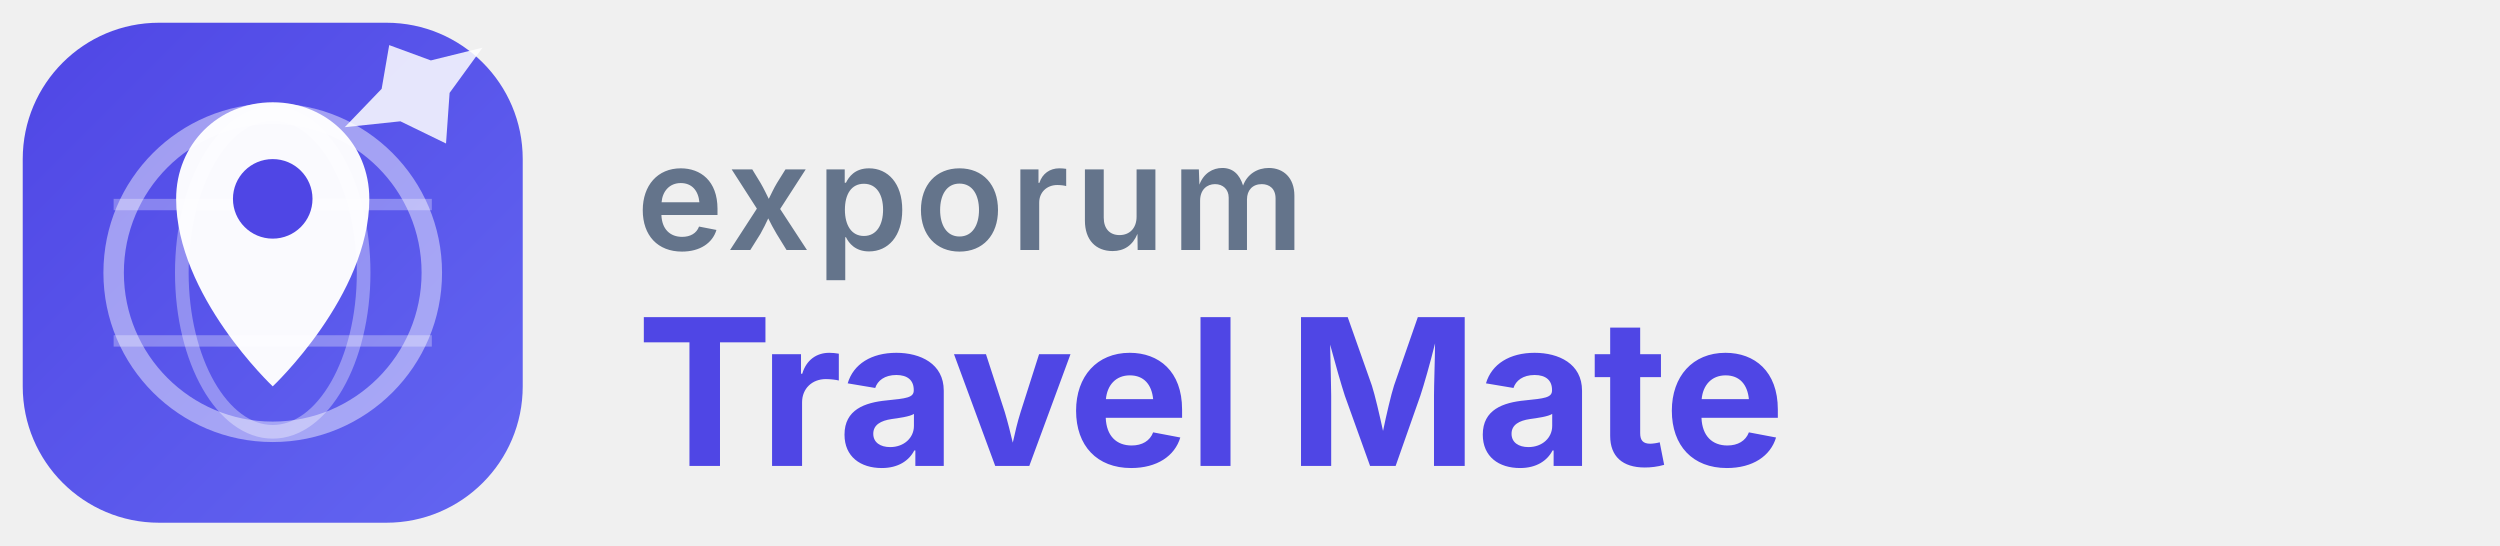
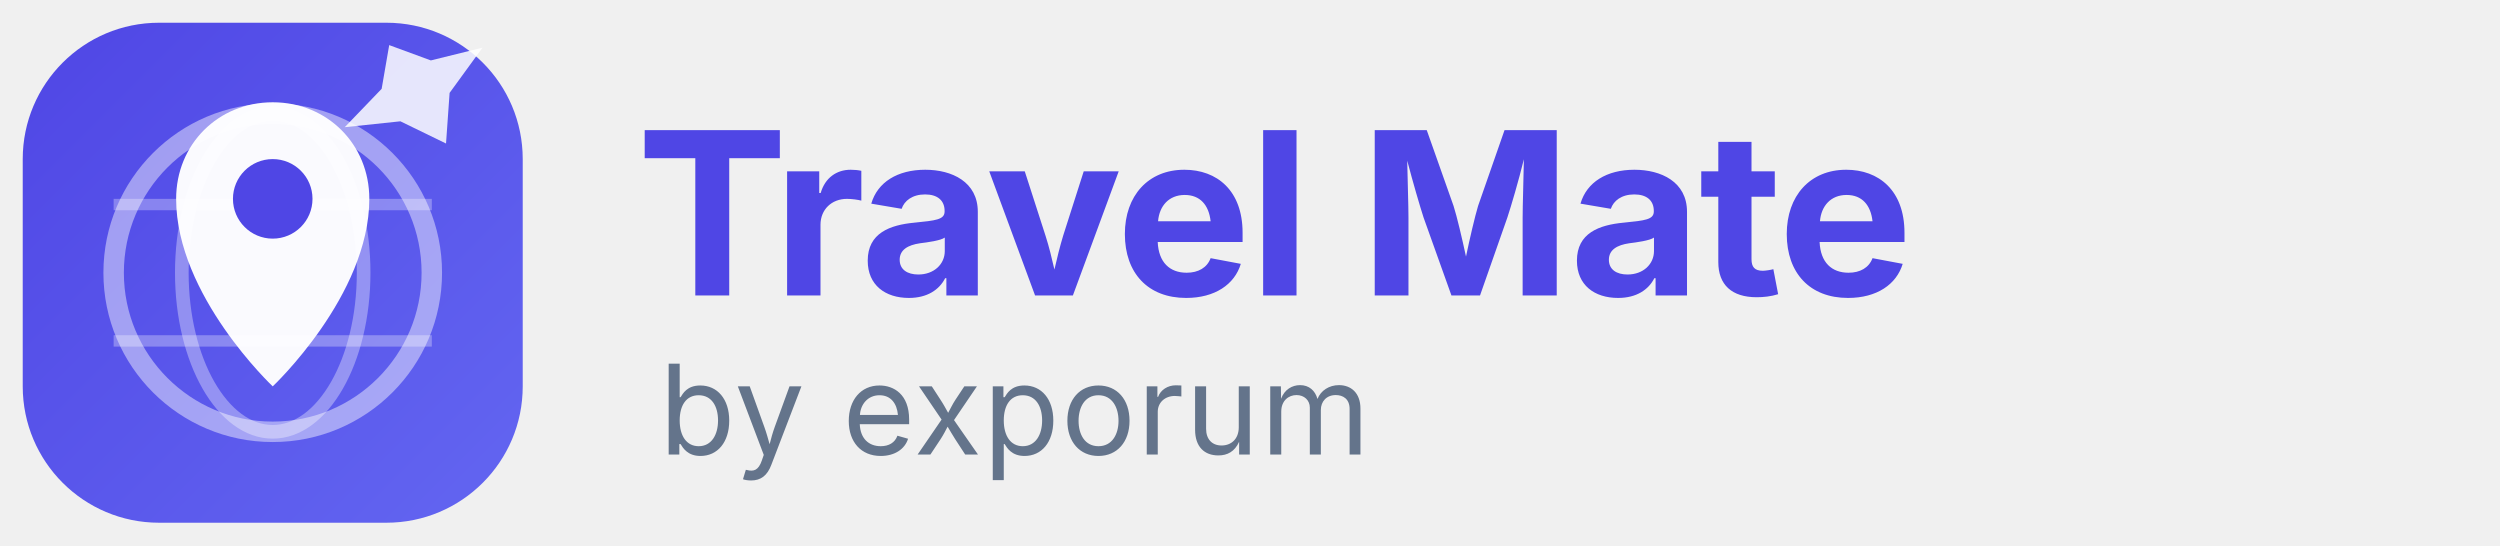
<svg xmlns="http://www.w3.org/2000/svg" width="220" height="48" viewBox="0 0 220 48" fill="none">
  <defs>
    <linearGradient id="iconBg" x1="2" y1="2" x2="46" y2="46" gradientUnits="userSpaceOnUse">
      <stop stop-color="#4f46e5" />
      <stop offset="1" stop-color="#6366f1" />
    </linearGradient>
  </defs>
  <rect x="2" y="2" width="44" height="44" rx="12" fill="url(#iconBg)" />
  <circle cx="24" cy="24" r="14" stroke="white" stroke-width="1.8" fill="none" opacity="0.45" />
  <ellipse cx="24" cy="24" rx="8" ry="14" stroke="white" stroke-width="1.2" fill="none" opacity="0.35" />
  <line x1="10" y1="18" x2="38" y2="18" stroke="white" stroke-width="1" opacity="0.3" />
  <line x1="10" y1="30" x2="38" y2="30" stroke="white" stroke-width="1" opacity="0.3" />
  <path d="M24 9c-4.8 0-8.5 3.7-8.5 8.5C15.5 26 24 34 24 34s8.5-8 8.5-16.5C32.5 12.7 28.8 9 24 9z" fill="white" fill-opacity="0.97" />
  <circle cx="24" cy="17.5" r="3.5" fill="#4f46e5" />
  <g transform="translate(36, 7) rotate(-30)">
    <path d="M0-3.5 2.5-0.5 7 0.8 2.5 2.8 0 6.5-2.5 2.8-7 0.8-2.5-0.5z" fill="white" opacity="0.85" />
  </g>
-   <text x="56" y="22" font-family="Inter,system-ui,-apple-system,'Segoe UI',Roboto,sans-serif" font-size="13" font-weight="600" fill="#64748b" letter-spacing="0.04em">exporum</text>
-   <text x="56" y="41" font-family="Inter,system-ui,-apple-system,'Segoe UI',Roboto,sans-serif" font-size="18" font-weight="700" fill="#4f46e5" letter-spacing="-0.01em">Travel Mate</text>
+   <text x="56" y="26" font-family="Inter,system-ui,-apple-system,'Segoe UI',Roboto,sans-serif" font-size="20" font-weight="700" fill="#4f46e5" letter-spacing="-0.01em">Travel Mate</text>
+   <text x="58" y="40" font-family="Inter,system-ui,-apple-system,'Segoe UI',Roboto,sans-serif" font-size="11" font-weight="400" fill="#64748b" letter-spacing="0.01em">by exporum</text>
</svg>
